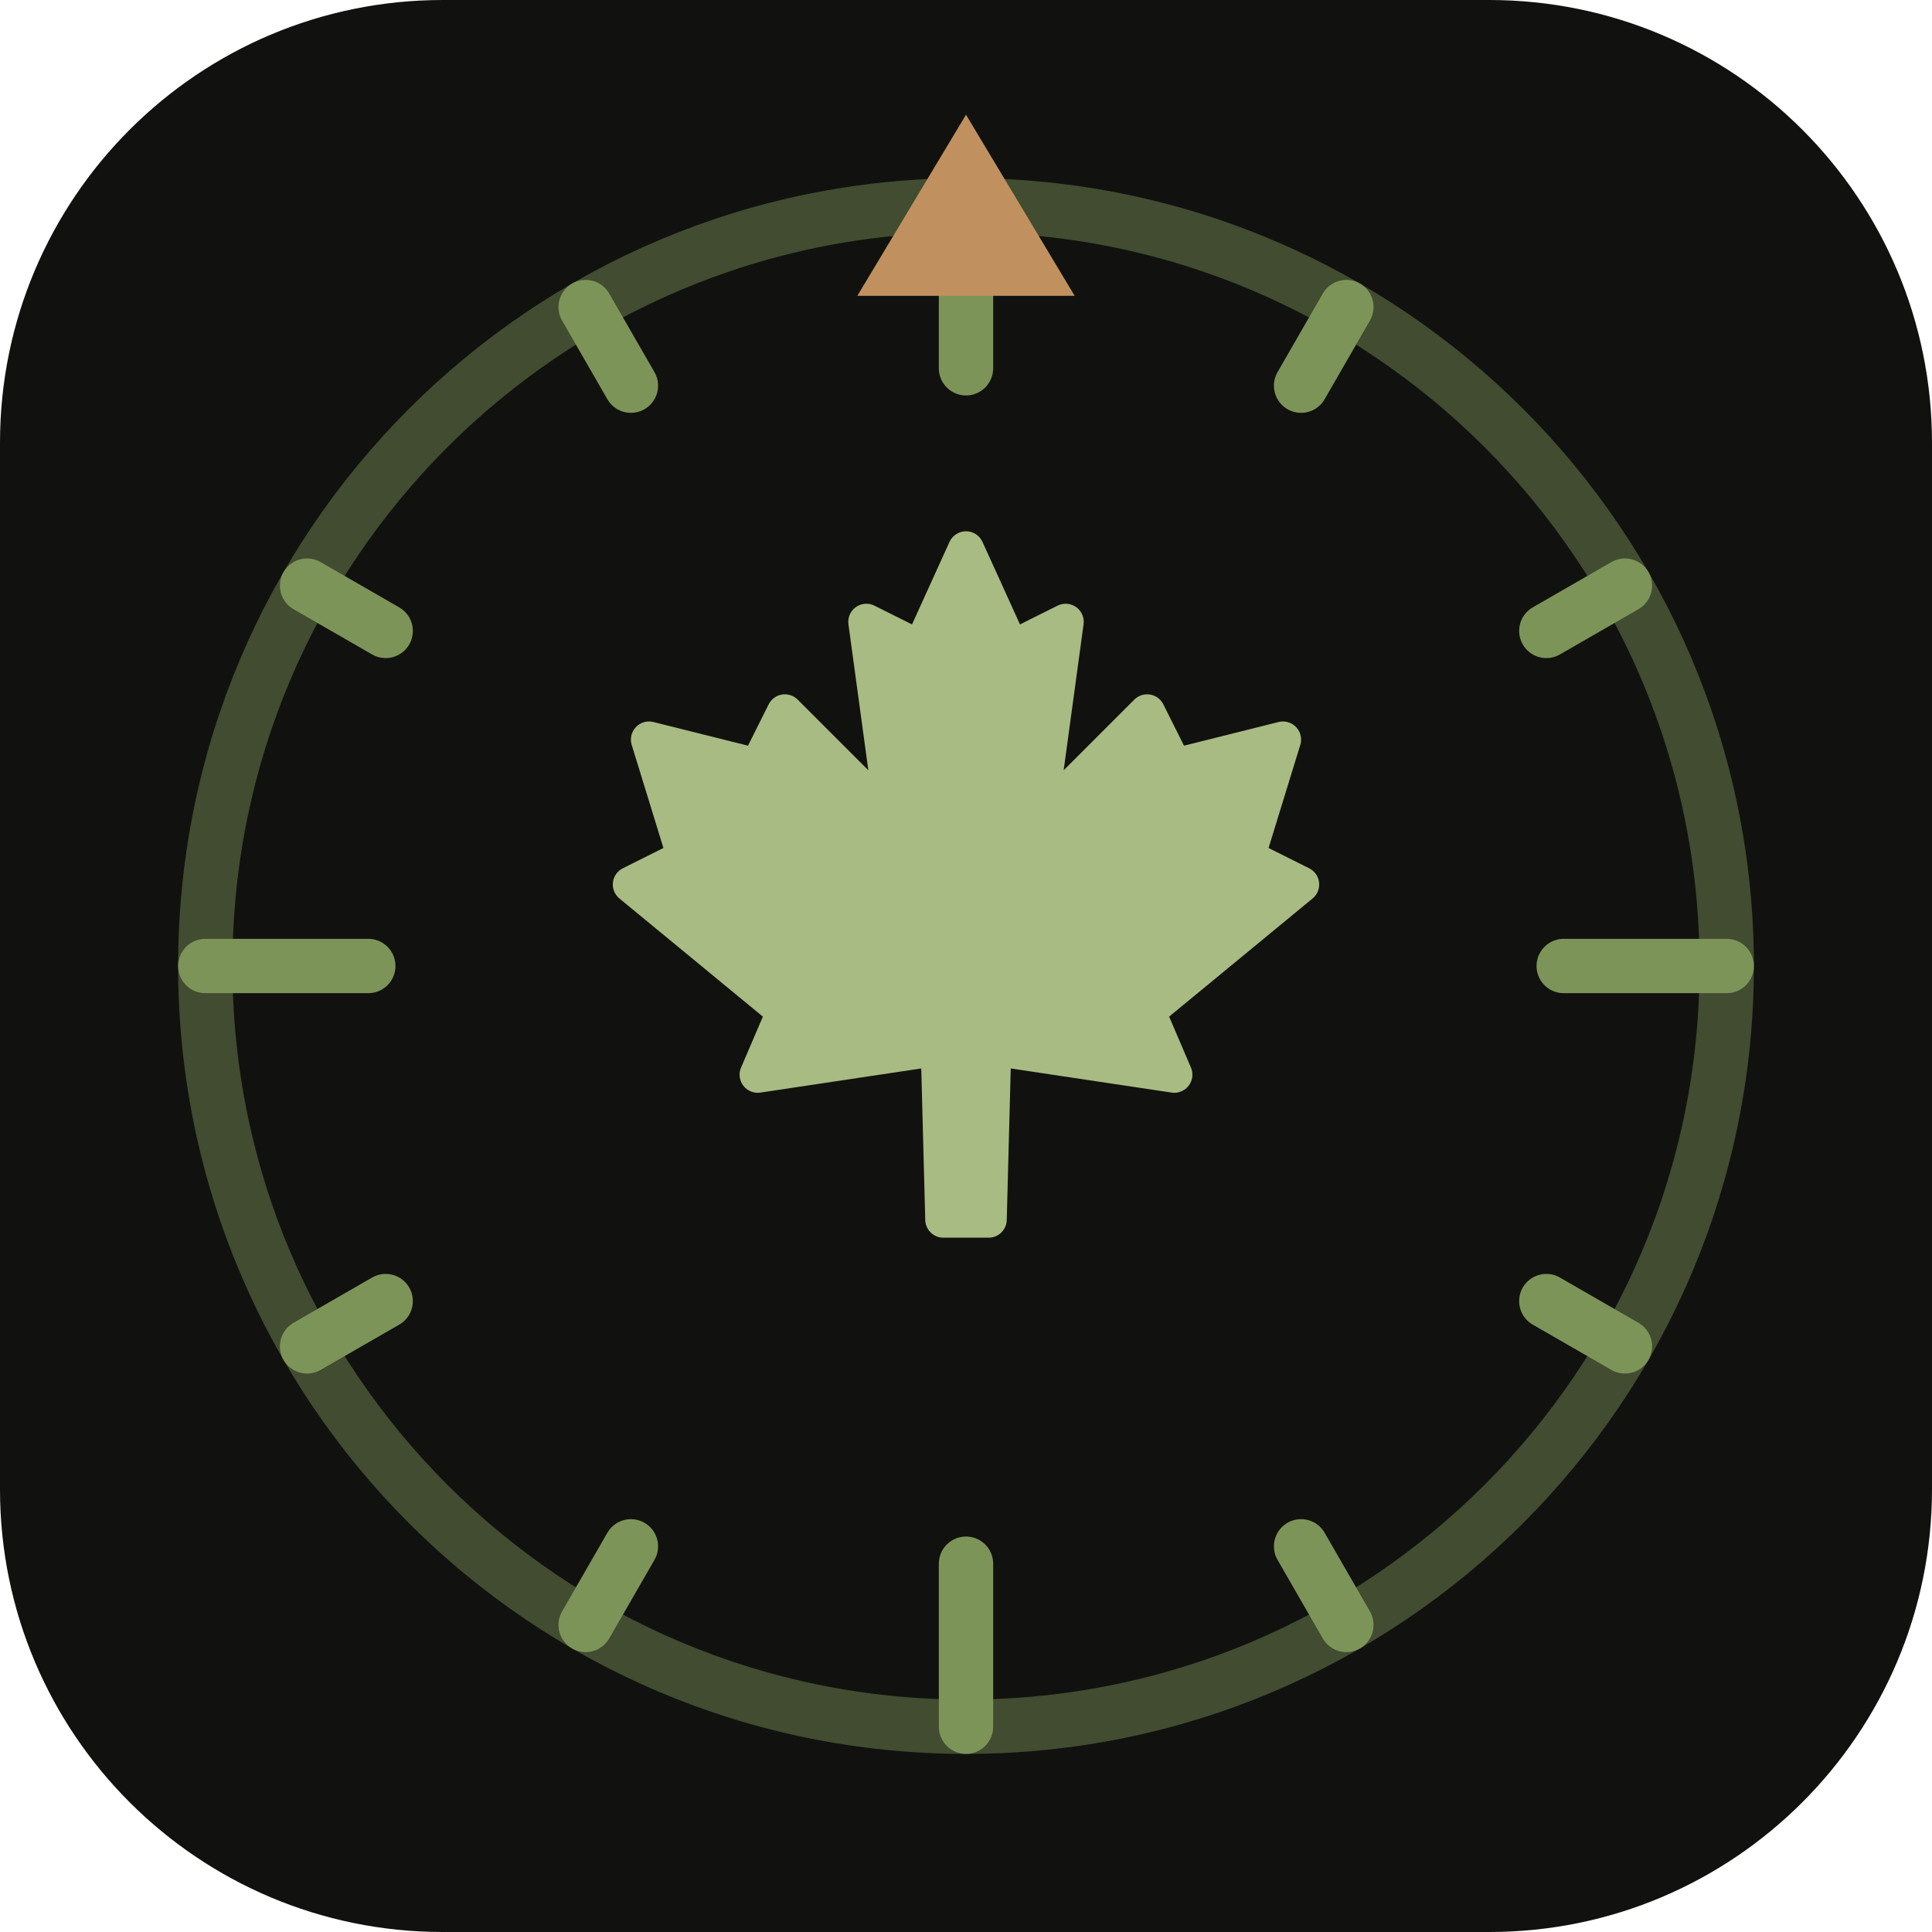
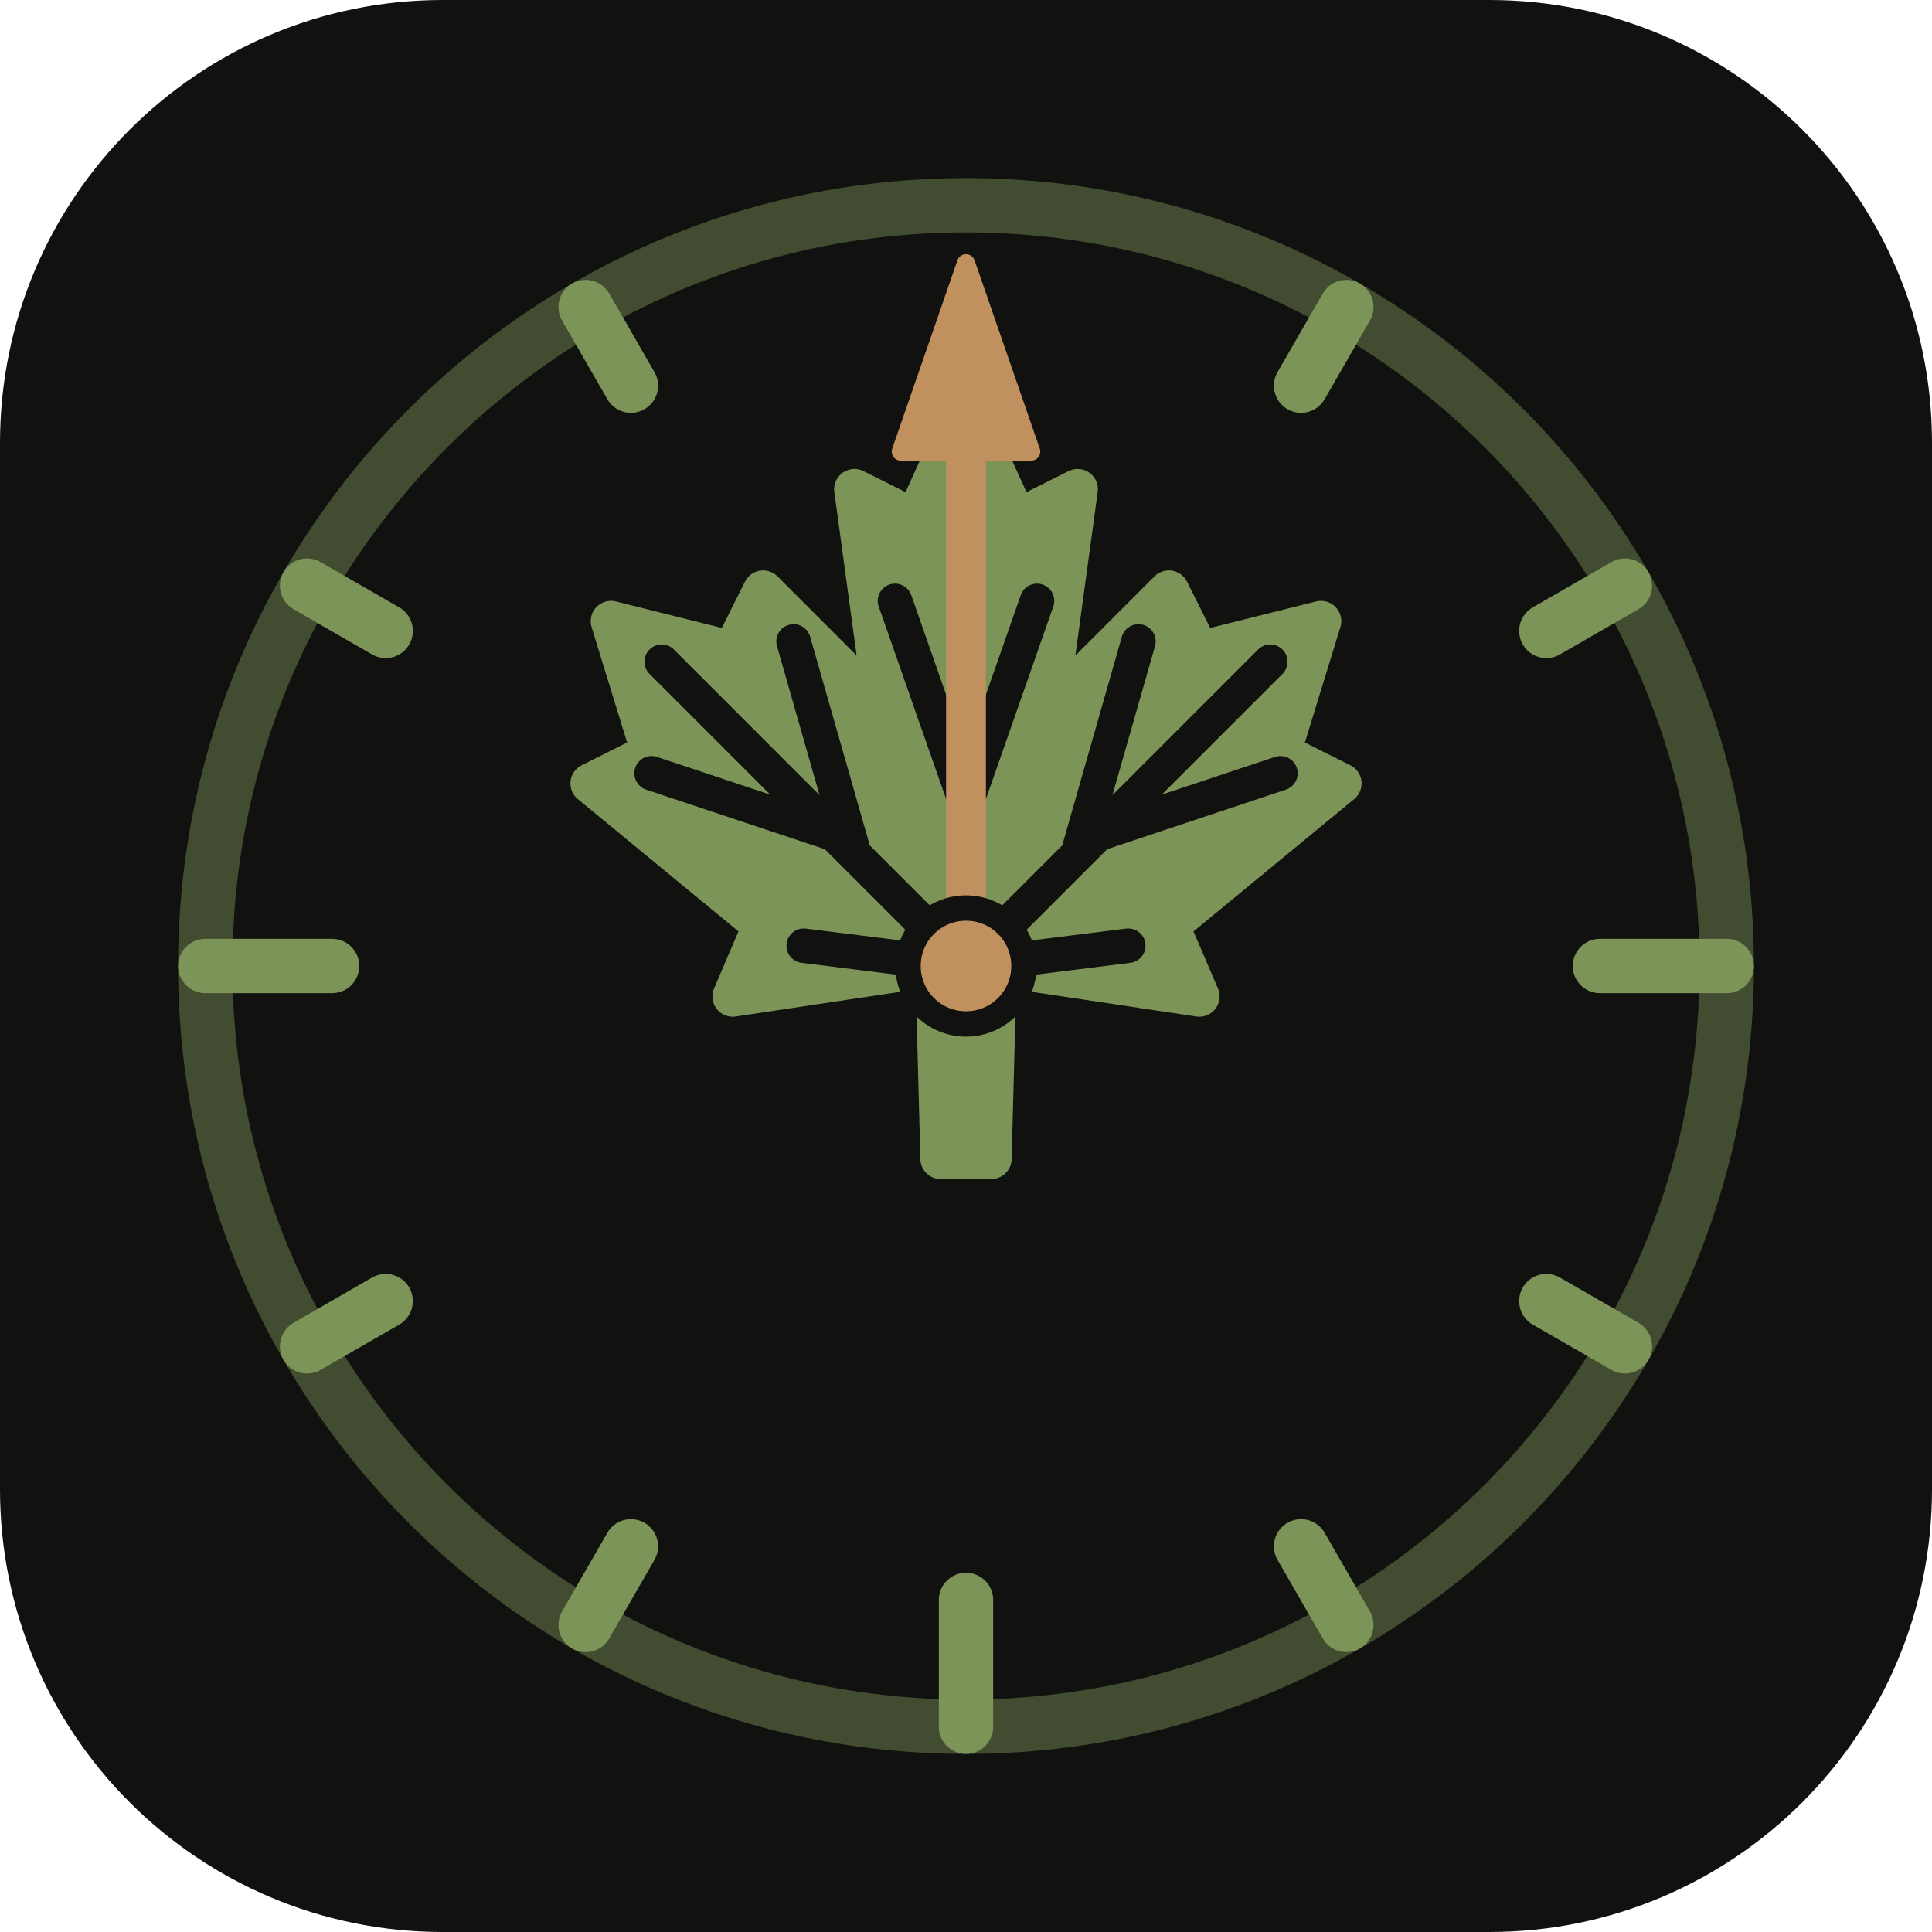
<svg xmlns="http://www.w3.org/2000/svg" viewBox="0 0 48 48">
  <rect width="48" height="48" rx="11" fill="#11120f" />
  <g transform="translate(2.4 2.4) scale(0.9)">
    <circle cx="24" cy="24" r="21" fill="none" stroke="#7d9459" stroke-opacity="0.45" stroke-width="1.5" />
    <g stroke="#7d9459" stroke-width="1.5" stroke-linecap="round">
-       <line x1="24.00" y1="3.00" x2="24.00" y2="7.50" />
      <line x1="34.50" y1="5.81" x2="33.25" y2="7.98" />
      <line x1="42.19" y1="13.50" x2="40.02" y2="14.75" />
-       <line x1="45.00" y1="24.00" x2="40.50" y2="24.00" />
+       <line x1="45.00" y1="24.00" x2="41.50" y2="24.00" />
      <line x1="42.19" y1="34.50" x2="40.02" y2="33.25" />
      <line x1="34.50" y1="42.19" x2="33.25" y2="40.02" />
-       <line x1="24.00" y1="45.00" x2="24.00" y2="40.50" />
+       <line x1="24.00" y1="45.00" x2="24.00" y2="41.50" />
      <line x1="13.50" y1="42.19" x2="14.75" y2="40.02" />
      <line x1="5.81" y1="34.50" x2="7.98" y2="33.25" />
-       <line x1="3.00" y1="24.00" x2="7.50" y2="24.00" />
+       <line x1="3.00" y1="24.00" x2="6.50" y2="24.00" />
      <line x1="5.81" y1="13.50" x2="7.98" y2="14.75" />
      <line x1="13.50" y1="5.81" x2="14.75" y2="7.98" />
    </g>
-     <path d="M24 0.5 27 5.5H21Z" fill="#c0915f" />
-     <g transform="translate(11.5 11) scale(0.25)">
-       <path d="M50 6 55 17 61 14 58 36 70 24 73 30 85 27 81 40 87 43 70 57 73 64 53 61 52.5 80 47.5 80 47 61 27 64 30 57 13 43 19 40 15 27 27 30 30 24 42 36 39 14 45 17Z" fill="#a8bb82" stroke="#a8bb82" stroke-width="4" stroke-linejoin="round" />
+     <g transform="translate(10.00 6.92) scale(0.28)">
+       <path d="M50 6 55 17 61 14 58 36 70 24 73 30 85 27 81 40 87 43 70 57 73 64 53 61 52.5 80 47.5 80 47 61 27 64 30 57 13 43 19 40 15 27 27 30 30 24 42 36 39 14 45 17Z" fill="#7d9459" stroke="#7d9459" stroke-width="4" stroke-linejoin="round" />
+       <path d="M50 61 80 31M50 61 20 31M63 48 81 42M37 48 19 42M61 50 67 29M39 50 33 29M50 45 57 25M50 45 43 25M50 61 66 59M50 61 34 59" stroke="#11120f" stroke-width="3.4" stroke-linecap="round" fill="none" />
    </g>
+     <path d="M24 24V9.5" stroke="#c0915f" stroke-width="1.1" stroke-linecap="round" />
+     <path d="M24 4.6 25.8 9.8H22.2Z" fill="#c0915f" stroke="#c0915f" stroke-width="0.5" stroke-linejoin="round" />
+     <circle cx="24" cy="24" r="1.6" fill="#c0915f" stroke="#11120f" stroke-width="0.7" />
  </g>
</svg>
